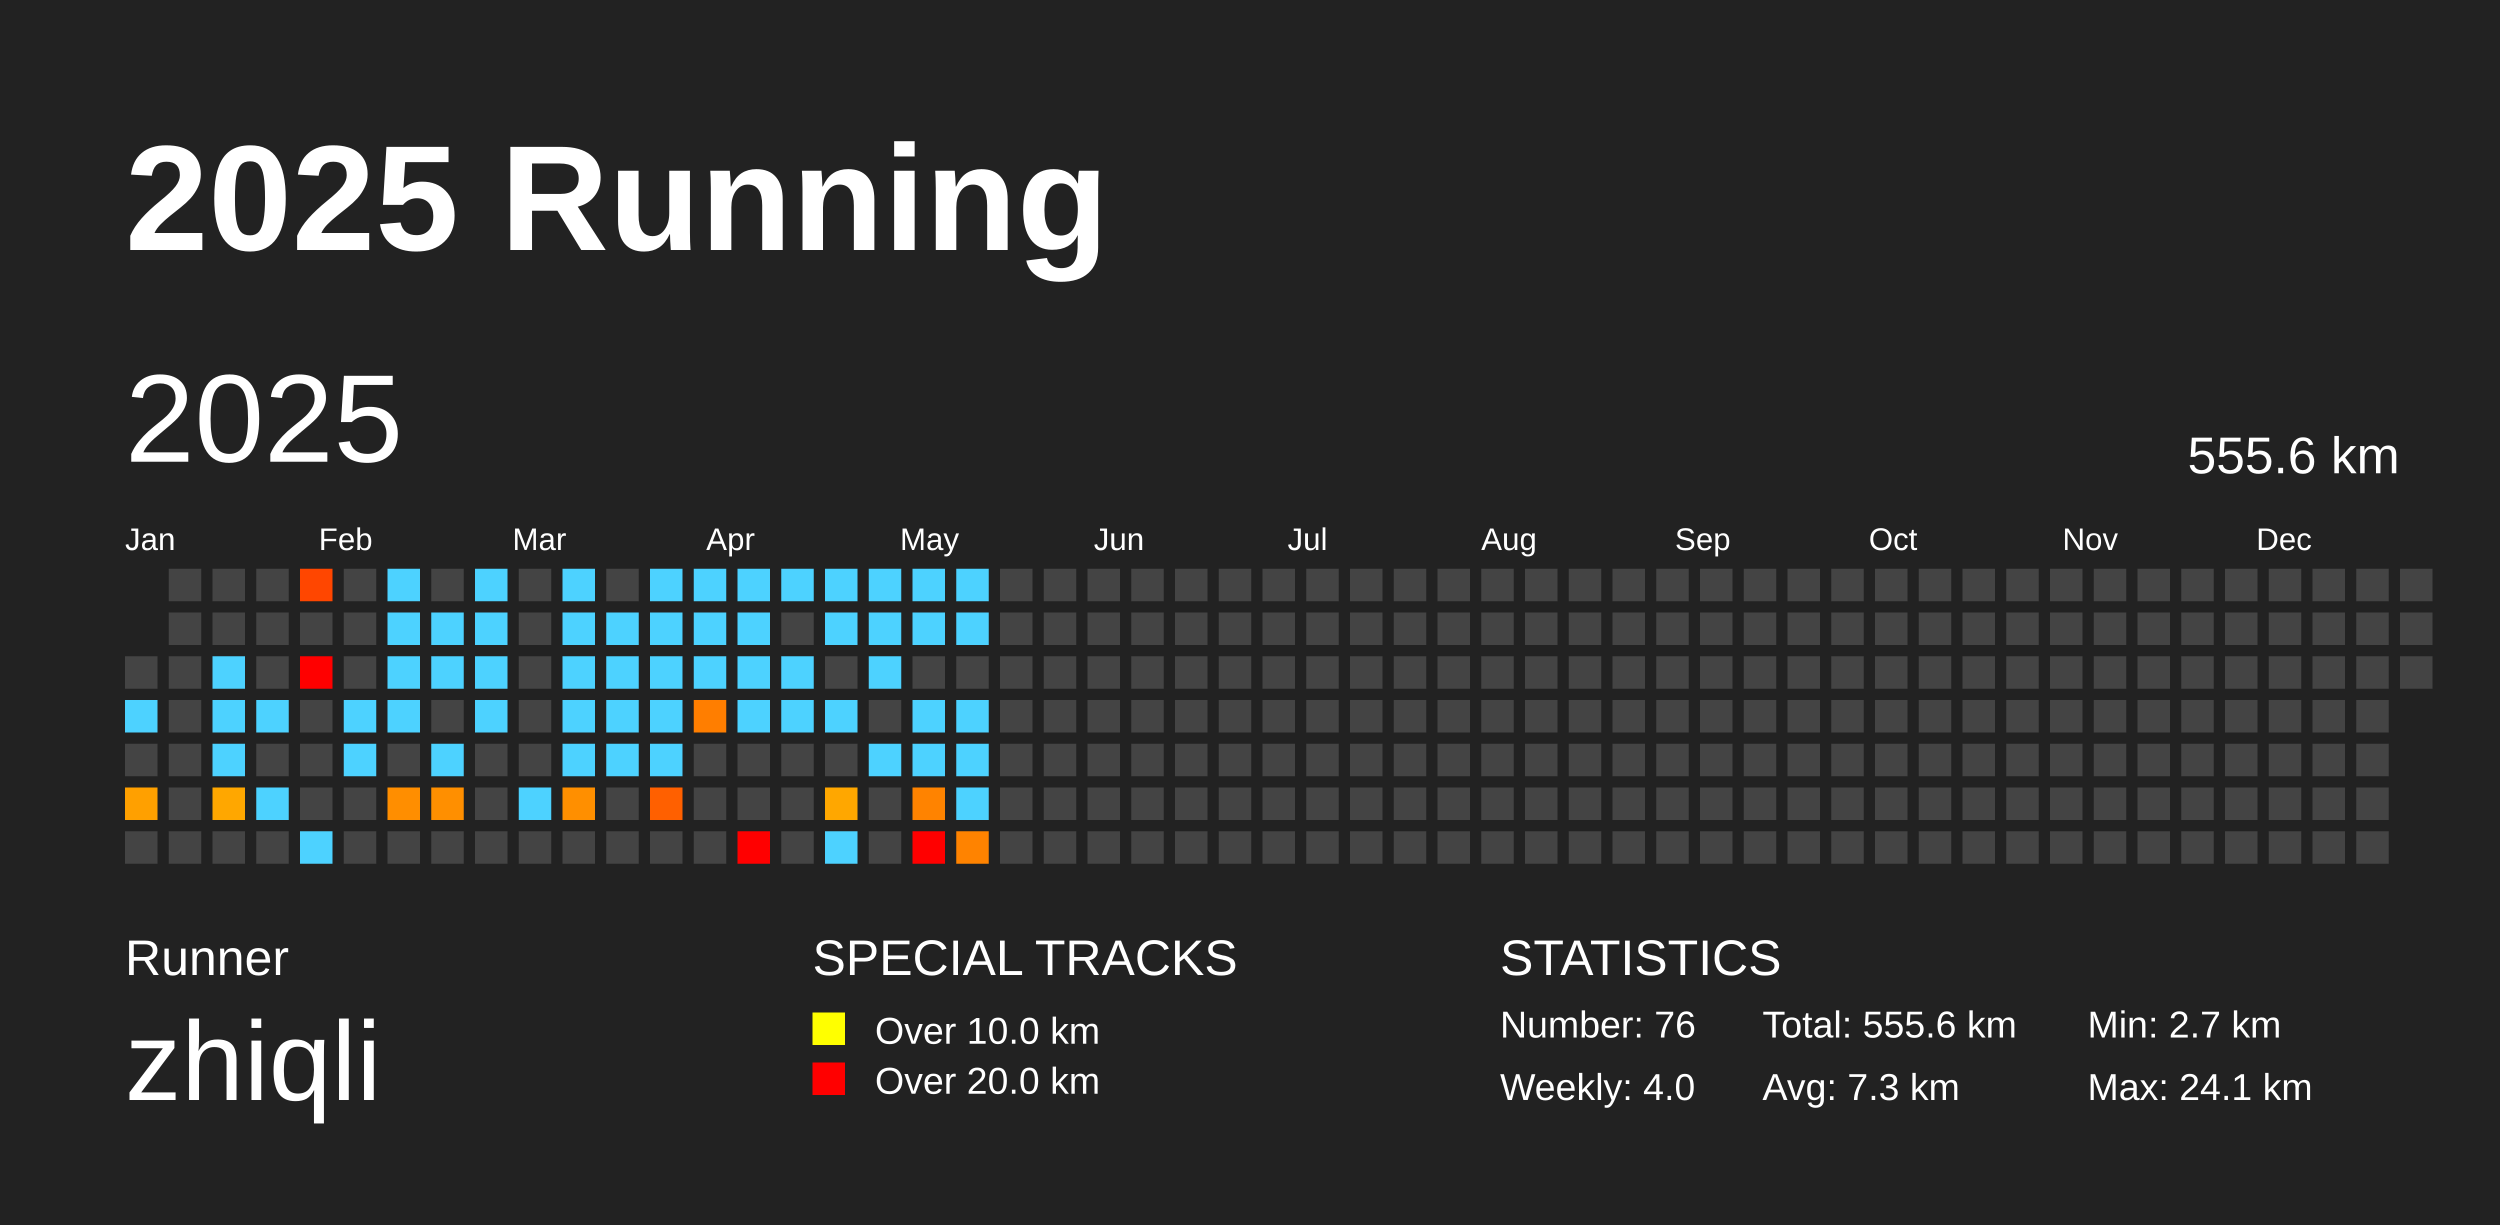
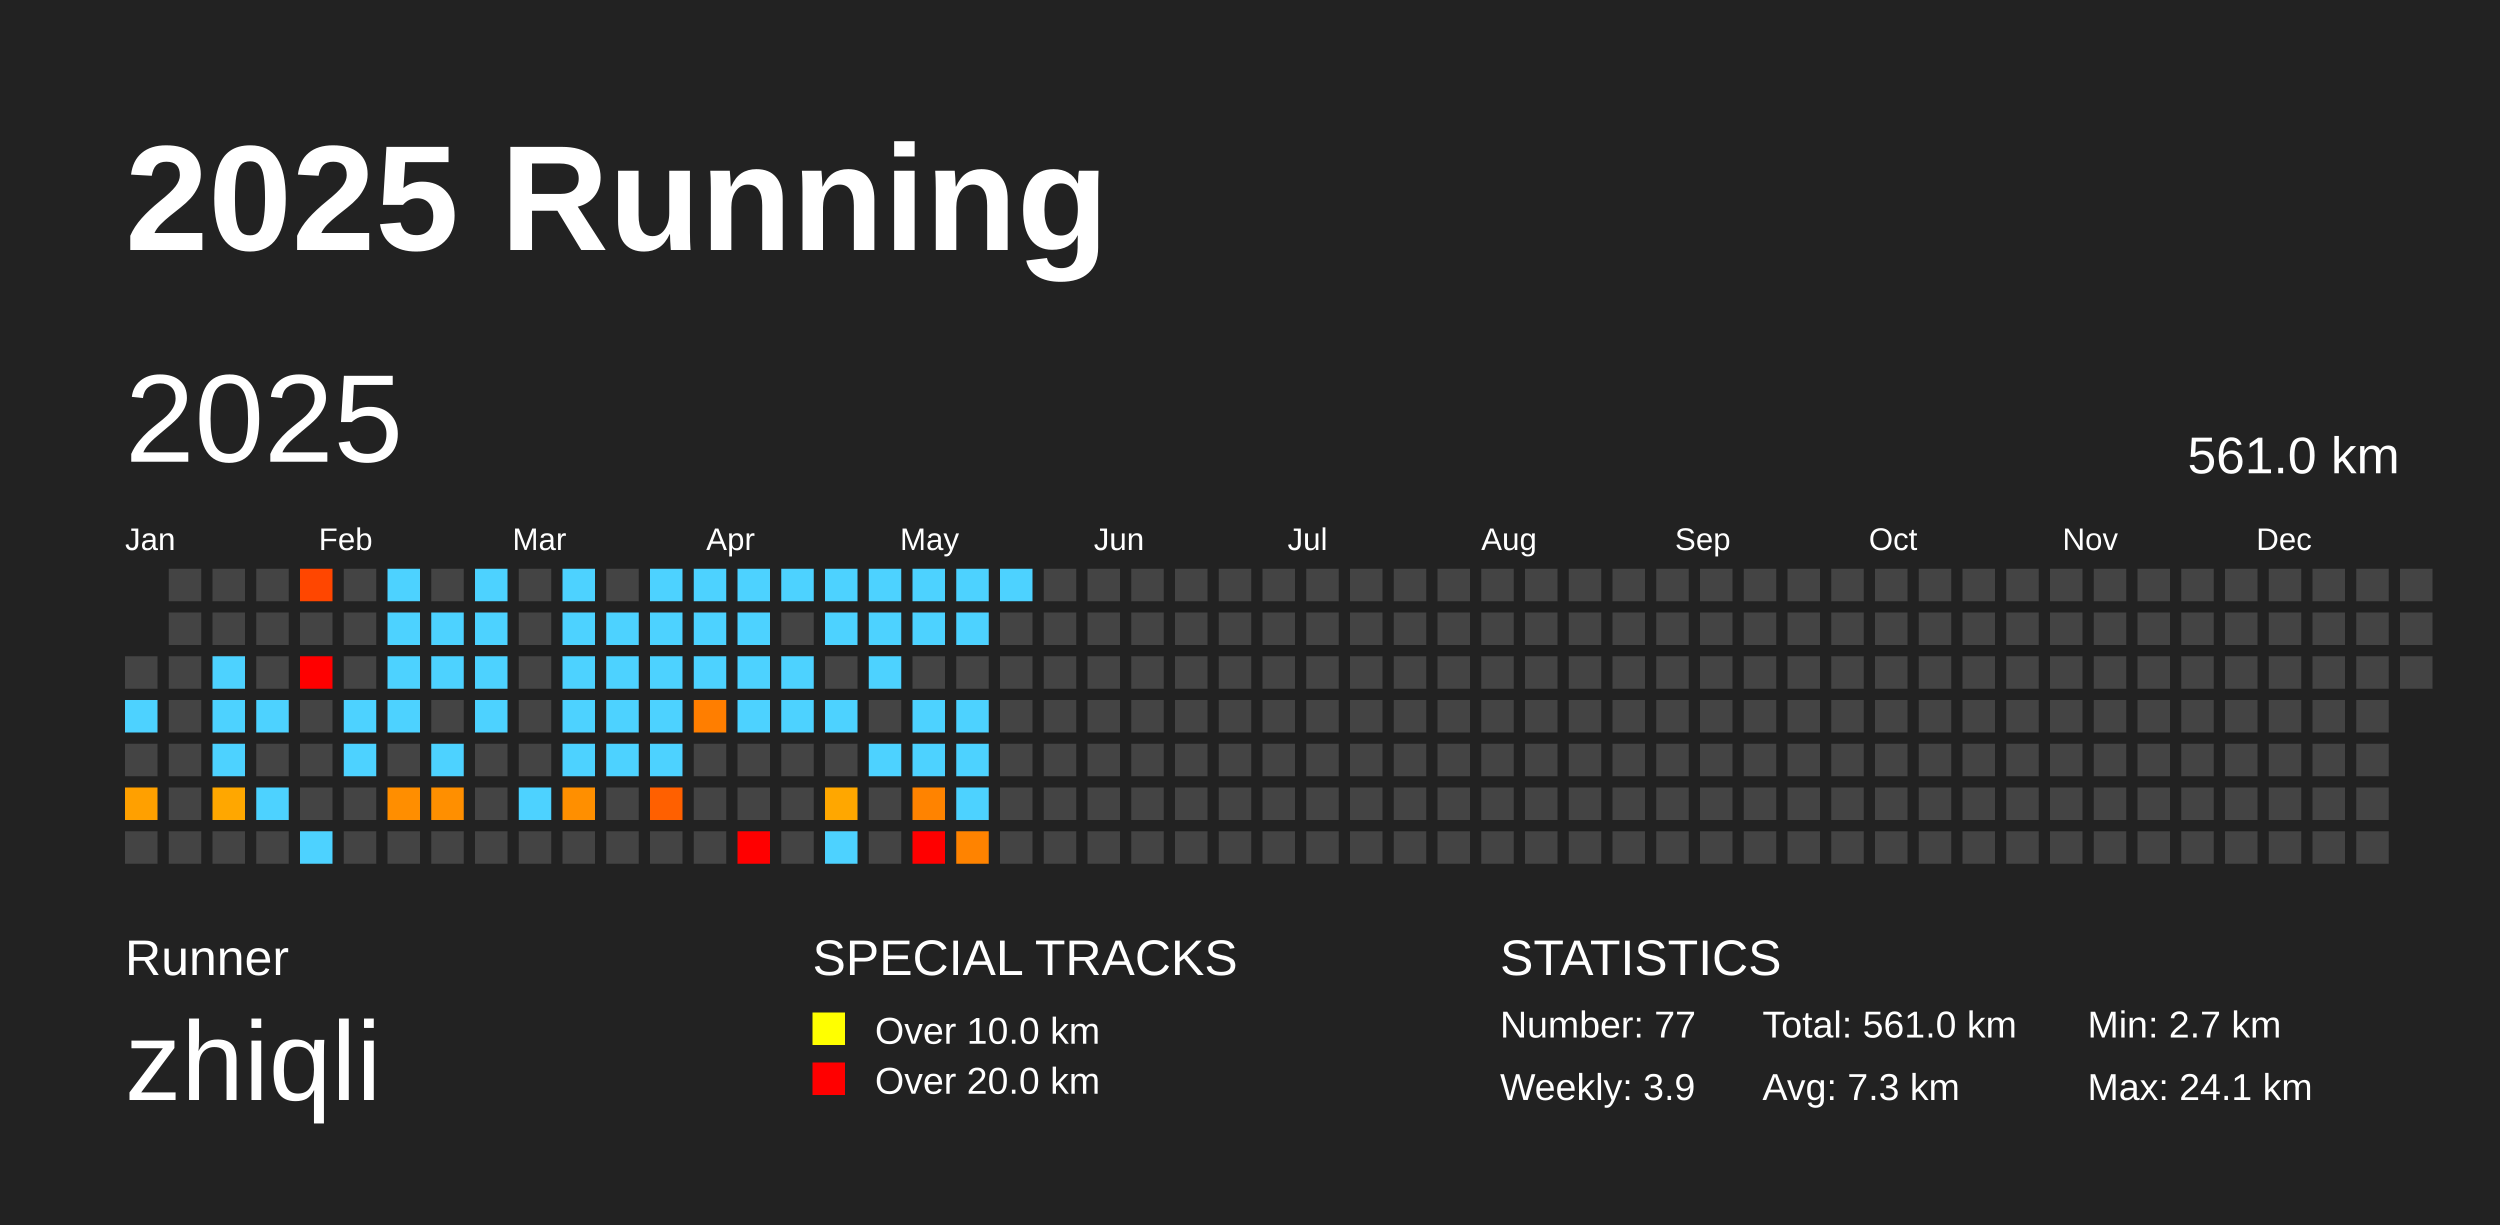
<svg xmlns="http://www.w3.org/2000/svg" baseProfile="full" height="98mm" version="1.1" viewBox="0,0,200,98" width="200mm">
  <defs />
  <rect fill="#222222" height="98" width="200" x="0" y="0" />
  <text fill="#FFFFFF" style="font-size:12px; font-family:Arial; font-weight:bold;" x="10" y="20">2025 Running</text>
  <text fill="#FFFFFF" style="font-size:4px; font-family:Arial" x="10" y="78">Runner</text>
  <text fill="#FFFFFF" style="font-size:9px; font-family:Arial" x="10" y="88">zhiqli</text>
  <text fill="#FFFFFF" style="font-size:4px; font-family:Arial" x="65" y="78">SPECIAL TRACKS</text>
  <rect fill="yellow" height="2.6" width="2.6" x="65" y="81" />
  <text fill="#FFFFFF" style="font-size:3px; font-family:Arial" x="70" y="83.5">Over 10.0 km</text>
  <rect fill="red" height="2.6" width="2.6" x="65" y="85" />
  <text fill="#FFFFFF" style="font-size:3px; font-family:Arial" x="70" y="87.5">Over 20.0 km</text>
  <text fill="#FFFFFF" style="font-size:4px; font-family:Arial" x="120" y="78">STATISTICS</text>
-   <text fill="#FFFFFF" style="font-size:3px; font-family:Arial" x="120" y="83">Number: 76</text>
-   <text fill="#FFFFFF" style="font-size:3px; font-family:Arial" x="120" y="88">Weekly: 4.0</text>
-   <text fill="#FFFFFF" style="font-size:3px; font-family:Arial" x="141" y="83">Total: 555.6 km</text>
+   <text fill="#FFFFFF" style="font-size:3px; font-family:Arial" x="120" y="83">Number: 77</text>
+   <text fill="#FFFFFF" style="font-size:3px; font-family:Arial" x="120" y="88">Weekly: 3.9</text>
+   <text fill="#FFFFFF" style="font-size:3px; font-family:Arial" x="141" y="83">Total: 561.0 km</text>
  <text fill="#FFFFFF" style="font-size:3px; font-family:Arial" x="141" y="88">Avg: 7.3 km</text>
  <text fill="#FFFFFF" style="font-size:3px; font-family:Arial" x="167" y="83">Min: 2.7 km</text>
  <text fill="#FFFFFF" style="font-size:3px; font-family:Arial" x="167" y="88">Max: 24.1 km</text>
  <text dominant-baseline="hanging" fill="#FFFFFF" style="font-size:10.0px; font-family:Arial;" x="10" y="30">2025</text>
-   <text dominant-baseline="hanging" fill="#FFFFFF" style="font-size:4.125px; font-family:Arial;" x="175" y="35">555.6 km</text>
+   <text dominant-baseline="hanging" fill="#FFFFFF" style="font-size:4.125px; font-family:Arial;" x="175" y="35">561.0 km</text>
  <text fill="#FFFFFF" style="font-size:2.5px; font-family:Arial" x="10.0" y="44">Jan</text>
  <text fill="#FFFFFF" style="font-size:2.5px; font-family:Arial" x="25.5" y="44">Feb</text>
  <text fill="#FFFFFF" style="font-size:2.5px; font-family:Arial" x="41.0" y="44">Mar</text>
  <text fill="#FFFFFF" style="font-size:2.5px; font-family:Arial" x="56.5" y="44">Apr</text>
  <text fill="#FFFFFF" style="font-size:2.5px; font-family:Arial" x="72.0" y="44">May</text>
  <text fill="#FFFFFF" style="font-size:2.5px; font-family:Arial" x="87.5" y="44">Jun</text>
  <text fill="#FFFFFF" style="font-size:2.5px; font-family:Arial" x="103.0" y="44">Jul</text>
  <text fill="#FFFFFF" style="font-size:2.5px; font-family:Arial" x="118.5" y="44">Aug</text>
  <text fill="#FFFFFF" style="font-size:2.5px; font-family:Arial" x="134.0" y="44">Sep</text>
  <text fill="#FFFFFF" style="font-size:2.5px; font-family:Arial" x="149.5" y="44">Oct</text>
  <text fill="#FFFFFF" style="font-size:2.5px; font-family:Arial" x="165.0" y="44">Nov</text>
  <text fill="#FFFFFF" style="font-size:2.5px; font-family:Arial" x="180.5" y="44">Dec</text>
  <rect fill="#444444" height="2.6" width="2.6" x="10.0" y="52.5" />
  <rect fill="#4dd2ff" height="2.6" width="2.6" x="10.0" y="56.0" />
  <rect fill="#444444" height="2.6" width="2.6" x="10.0" y="59.5" />
  <rect fill="#ffa000" height="2.6" width="2.6" x="10.0" y="63.0" />
  <rect fill="#444444" height="2.6" width="2.6" x="10.0" y="66.5" />
  <rect fill="#444444" height="2.6" width="2.6" x="13.5" y="45.5" />
  <rect fill="#444444" height="2.6" width="2.6" x="13.5" y="49.0" />
  <rect fill="#444444" height="2.6" width="2.6" x="13.5" y="52.5" />
  <rect fill="#444444" height="2.6" width="2.6" x="13.5" y="56.0" />
  <rect fill="#444444" height="2.6" width="2.6" x="13.5" y="59.5" />
  <rect fill="#444444" height="2.6" width="2.6" x="13.5" y="63.0" />
  <rect fill="#444444" height="2.6" width="2.6" x="13.5" y="66.5" />
  <rect fill="#444444" height="2.6" width="2.6" x="17.0" y="45.5" />
  <rect fill="#444444" height="2.6" width="2.6" x="17.0" y="49.0" />
  <rect fill="#4dd2ff" height="2.6" width="2.6" x="17.0" y="52.5" />
  <rect fill="#4dd2ff" height="2.6" width="2.6" x="17.0" y="56.0" />
  <rect fill="#4dd2ff" height="2.6" width="2.6" x="17.0" y="59.5" />
  <rect fill="#ffa700" height="2.6" width="2.6" x="17.0" y="63.0" />
  <rect fill="#444444" height="2.6" width="2.6" x="17.0" y="66.5" />
  <rect fill="#444444" height="2.6" width="2.6" x="20.5" y="45.5" />
  <rect fill="#444444" height="2.6" width="2.6" x="20.5" y="49.0" />
  <rect fill="#444444" height="2.6" width="2.6" x="20.5" y="52.5" />
  <rect fill="#4dd2ff" height="2.6" width="2.6" x="20.5" y="56.0" />
  <rect fill="#444444" height="2.6" width="2.6" x="20.5" y="59.5" />
  <rect fill="#4dd2ff" height="2.6" width="2.6" x="20.5" y="63.0" />
  <rect fill="#444444" height="2.6" width="2.6" x="20.5" y="66.5" />
  <rect fill="#ff4600" height="2.6" width="2.6" x="24.0" y="45.5" />
  <rect fill="#444444" height="2.6" width="2.6" x="24.0" y="49.0" />
  <rect fill="red" height="2.6" width="2.6" x="24.0" y="52.5" />
  <rect fill="#444444" height="2.6" width="2.6" x="24.0" y="56.0" />
  <rect fill="#444444" height="2.6" width="2.6" x="24.0" y="59.5" />
  <rect fill="#444444" height="2.6" width="2.6" x="24.0" y="63.0" />
  <rect fill="#4dd2ff" height="2.6" width="2.6" x="24.0" y="66.5" />
  <rect fill="#444444" height="2.6" width="2.6" x="27.5" y="45.5" />
  <rect fill="#444444" height="2.6" width="2.6" x="27.5" y="49.0" />
  <rect fill="#444444" height="2.6" width="2.6" x="27.5" y="52.5" />
  <rect fill="#4dd2ff" height="2.6" width="2.6" x="27.5" y="56.0" />
  <rect fill="#4dd2ff" height="2.6" width="2.6" x="27.5" y="59.5" />
  <rect fill="#444444" height="2.6" width="2.6" x="27.5" y="63.0" />
  <rect fill="#444444" height="2.6" width="2.6" x="27.5" y="66.5" />
  <rect fill="#4dd2ff" height="2.6" width="2.6" x="31.0" y="45.5" />
  <rect fill="#4dd2ff" height="2.6" width="2.6" x="31.0" y="49.0" />
  <rect fill="#4dd2ff" height="2.6" width="2.6" x="31.0" y="52.5" />
  <rect fill="#4dd2ff" height="2.6" width="2.6" x="31.0" y="56.0" />
  <rect fill="#444444" height="2.6" width="2.6" x="31.0" y="59.5" />
  <rect fill="#ff8e00" height="2.6" width="2.6" x="31.0" y="63.0" />
  <rect fill="#444444" height="2.6" width="2.6" x="31.0" y="66.5" />
  <rect fill="#444444" height="2.6" width="2.6" x="34.5" y="45.5" />
  <rect fill="#4dd2ff" height="2.6" width="2.6" x="34.5" y="49.0" />
  <rect fill="#4dd2ff" height="2.6" width="2.6" x="34.5" y="52.5" />
  <rect fill="#444444" height="2.6" width="2.6" x="34.5" y="56.0" />
  <rect fill="#4dd2ff" height="2.6" width="2.6" x="34.5" y="59.5" />
  <rect fill="#ff8f00" height="2.6" width="2.6" x="34.5" y="63.0" />
  <rect fill="#444444" height="2.6" width="2.6" x="34.5" y="66.5" />
  <rect fill="#4dd2ff" height="2.6" width="2.6" x="38.0" y="45.5" />
  <rect fill="#4dd2ff" height="2.6" width="2.6" x="38.0" y="49.0" />
  <rect fill="#4dd2ff" height="2.6" width="2.6" x="38.0" y="52.5" />
  <rect fill="#4dd2ff" height="2.6" width="2.6" x="38.0" y="56.0" />
  <rect fill="#444444" height="2.6" width="2.6" x="38.0" y="59.5" />
  <rect fill="#444444" height="2.6" width="2.6" x="38.0" y="63.0" />
  <rect fill="#444444" height="2.6" width="2.6" x="38.0" y="66.5" />
  <rect fill="#444444" height="2.6" width="2.6" x="41.5" y="45.5" />
  <rect fill="#444444" height="2.6" width="2.6" x="41.5" y="49.0" />
  <rect fill="#444444" height="2.6" width="2.6" x="41.5" y="52.5" />
  <rect fill="#444444" height="2.6" width="2.6" x="41.5" y="56.0" />
  <rect fill="#444444" height="2.6" width="2.6" x="41.5" y="59.5" />
  <rect fill="#4dd2ff" height="2.6" width="2.6" x="41.5" y="63.0" />
  <rect fill="#444444" height="2.6" width="2.6" x="41.5" y="66.5" />
  <rect fill="#4dd2ff" height="2.6" width="2.6" x="45.0" y="45.5" />
  <rect fill="#4dd2ff" height="2.6" width="2.6" x="45.0" y="49.0" />
  <rect fill="#4dd2ff" height="2.6" width="2.6" x="45.0" y="52.5" />
  <rect fill="#4dd2ff" height="2.6" width="2.6" x="45.0" y="56.0" />
  <rect fill="#4dd2ff" height="2.6" width="2.6" x="45.0" y="59.5" />
  <rect fill="#ff8f00" height="2.6" width="2.6" x="45.0" y="63.0" />
  <rect fill="#444444" height="2.6" width="2.6" x="45.0" y="66.5" />
  <rect fill="#444444" height="2.6" width="2.6" x="48.5" y="45.5" />
  <rect fill="#4dd2ff" height="2.6" width="2.6" x="48.5" y="49.0" />
  <rect fill="#4dd2ff" height="2.6" width="2.6" x="48.5" y="52.5" />
  <rect fill="#4dd2ff" height="2.6" width="2.6" x="48.5" y="56.0" />
  <rect fill="#4dd2ff" height="2.6" width="2.6" x="48.5" y="59.5" />
  <rect fill="#444444" height="2.6" width="2.6" x="48.5" y="63.0" />
  <rect fill="#444444" height="2.6" width="2.6" x="48.5" y="66.5" />
  <rect fill="#4dd2ff" height="2.6" width="2.6" x="52.0" y="45.5" />
  <rect fill="#4dd2ff" height="2.6" width="2.6" x="52.0" y="49.0" />
  <rect fill="#4dd2ff" height="2.6" width="2.6" x="52.0" y="52.5" />
  <rect fill="#4dd2ff" height="2.6" width="2.6" x="52.0" y="56.0" />
  <rect fill="#4dd2ff" height="2.6" width="2.6" x="52.0" y="59.5" />
  <rect fill="#ff6000" height="2.6" width="2.6" x="52.0" y="63.0" />
  <rect fill="#444444" height="2.6" width="2.6" x="52.0" y="66.5" />
  <rect fill="#4dd2ff" height="2.6" width="2.6" x="55.5" y="45.5" />
  <rect fill="#4dd2ff" height="2.6" width="2.6" x="55.5" y="49.0" />
  <rect fill="#4dd2ff" height="2.6" width="2.6" x="55.5" y="52.5" />
  <rect fill="#ff7e00" height="2.6" width="2.6" x="55.5" y="56.0" />
  <rect fill="#444444" height="2.6" width="2.6" x="55.5" y="59.5" />
  <rect fill="#444444" height="2.6" width="2.6" x="55.5" y="63.0" />
  <rect fill="#444444" height="2.6" width="2.6" x="55.5" y="66.5" />
  <rect fill="#4dd2ff" height="2.6" width="2.6" x="59.0" y="45.5" />
  <rect fill="#4dd2ff" height="2.6" width="2.6" x="59.0" y="49.0" />
  <rect fill="#4dd2ff" height="2.6" width="2.6" x="59.0" y="52.5" />
  <rect fill="#4dd2ff" height="2.6" width="2.6" x="59.0" y="56.0" />
  <rect fill="#444444" height="2.6" width="2.6" x="59.0" y="59.5" />
  <rect fill="#444444" height="2.6" width="2.6" x="59.0" y="63.0" />
  <rect fill="red" height="2.6" width="2.6" x="59.0" y="66.5" />
  <rect fill="#4dd2ff" height="2.6" width="2.6" x="62.5" y="45.5" />
  <rect fill="#444444" height="2.6" width="2.6" x="62.5" y="49.0" />
  <rect fill="#4dd2ff" height="2.6" width="2.6" x="62.5" y="52.5" />
  <rect fill="#4dd2ff" height="2.6" width="2.6" x="62.5" y="56.0" />
  <rect fill="#444444" height="2.6" width="2.6" x="62.5" y="59.5" />
  <rect fill="#444444" height="2.6" width="2.6" x="62.5" y="63.0" />
  <rect fill="#444444" height="2.6" width="2.6" x="62.5" y="66.5" />
  <rect fill="#4dd2ff" height="2.6" width="2.6" x="66.0" y="45.5" />
  <rect fill="#4dd2ff" height="2.6" width="2.6" x="66.0" y="49.0" />
  <rect fill="#444444" height="2.6" width="2.6" x="66.0" y="52.5" />
  <rect fill="#4dd2ff" height="2.6" width="2.6" x="66.0" y="56.0" />
  <rect fill="#444444" height="2.6" width="2.6" x="66.0" y="59.5" />
  <rect fill="#ffa700" height="2.6" width="2.6" x="66.0" y="63.0" />
  <rect fill="#4dd2ff" height="2.6" width="2.6" x="66.0" y="66.5" />
  <rect fill="#4dd2ff" height="2.6" width="2.6" x="69.5" y="45.5" />
  <rect fill="#4dd2ff" height="2.6" width="2.6" x="69.5" y="49.0" />
  <rect fill="#4dd2ff" height="2.6" width="2.6" x="69.5" y="52.5" />
  <rect fill="#444444" height="2.6" width="2.6" x="69.5" y="56.0" />
  <rect fill="#4dd2ff" height="2.6" width="2.6" x="69.5" y="59.5" />
  <rect fill="#444444" height="2.6" width="2.6" x="69.5" y="63.0" />
  <rect fill="#444444" height="2.6" width="2.6" x="69.5" y="66.5" />
  <rect fill="#4dd2ff" height="2.6" width="2.6" x="73.0" y="45.5" />
  <rect fill="#4dd2ff" height="2.6" width="2.6" x="73.0" y="49.0" />
  <rect fill="#444444" height="2.6" width="2.6" x="73.0" y="52.5" />
  <rect fill="#4dd2ff" height="2.6" width="2.6" x="73.0" y="56.0" />
  <rect fill="#4dd2ff" height="2.6" width="2.6" x="73.0" y="59.5" />
  <rect fill="#ff8300" height="2.6" width="2.6" x="73.0" y="63.0" />
  <rect fill="red" height="2.6" width="2.6" x="73.0" y="66.5" />
  <rect fill="#4dd2ff" height="2.6" width="2.6" x="76.5" y="45.5" />
  <rect fill="#4dd2ff" height="2.6" width="2.6" x="76.5" y="49.0" />
  <rect fill="#444444" height="2.6" width="2.6" x="76.5" y="52.5" />
  <rect fill="#4dd2ff" height="2.6" width="2.6" x="76.5" y="56.0" />
  <rect fill="#4dd2ff" height="2.6" width="2.6" x="76.5" y="59.5" />
  <rect fill="#4dd2ff" height="2.6" width="2.6" x="76.5" y="63.0" />
  <rect fill="#ff8300" height="2.6" width="2.6" x="76.5" y="66.5" />
-   <rect fill="#444444" height="2.6" width="2.6" x="80.0" y="45.5" />
+   <rect fill="#4dd2ff" height="2.6" width="2.6" x="80.0" y="45.5" />
  <rect fill="#444444" height="2.6" width="2.6" x="80.0" y="49.0" />
  <rect fill="#444444" height="2.6" width="2.6" x="80.0" y="52.5" />
  <rect fill="#444444" height="2.6" width="2.6" x="80.0" y="56.0" />
  <rect fill="#444444" height="2.6" width="2.6" x="80.0" y="59.5" />
  <rect fill="#444444" height="2.6" width="2.6" x="80.0" y="63.0" />
  <rect fill="#444444" height="2.6" width="2.6" x="80.0" y="66.5" />
  <rect fill="#444444" height="2.6" width="2.6" x="83.5" y="45.5" />
  <rect fill="#444444" height="2.6" width="2.6" x="83.5" y="49.0" />
  <rect fill="#444444" height="2.6" width="2.6" x="83.5" y="52.5" />
  <rect fill="#444444" height="2.6" width="2.6" x="83.5" y="56.0" />
  <rect fill="#444444" height="2.6" width="2.6" x="83.5" y="59.5" />
  <rect fill="#444444" height="2.6" width="2.6" x="83.5" y="63.0" />
  <rect fill="#444444" height="2.6" width="2.6" x="83.5" y="66.5" />
  <rect fill="#444444" height="2.6" width="2.6" x="87.0" y="45.5" />
  <rect fill="#444444" height="2.6" width="2.6" x="87.0" y="49.0" />
  <rect fill="#444444" height="2.6" width="2.6" x="87.0" y="52.5" />
  <rect fill="#444444" height="2.6" width="2.6" x="87.0" y="56.0" />
  <rect fill="#444444" height="2.6" width="2.6" x="87.0" y="59.5" />
  <rect fill="#444444" height="2.6" width="2.6" x="87.0" y="63.0" />
  <rect fill="#444444" height="2.6" width="2.6" x="87.0" y="66.5" />
  <rect fill="#444444" height="2.6" width="2.6" x="90.5" y="45.5" />
  <rect fill="#444444" height="2.6" width="2.6" x="90.5" y="49.0" />
  <rect fill="#444444" height="2.6" width="2.6" x="90.5" y="52.5" />
  <rect fill="#444444" height="2.6" width="2.6" x="90.5" y="56.0" />
  <rect fill="#444444" height="2.6" width="2.6" x="90.5" y="59.5" />
  <rect fill="#444444" height="2.6" width="2.6" x="90.5" y="63.0" />
  <rect fill="#444444" height="2.6" width="2.6" x="90.5" y="66.5" />
  <rect fill="#444444" height="2.6" width="2.6" x="94.0" y="45.5" />
  <rect fill="#444444" height="2.6" width="2.6" x="94.0" y="49.0" />
  <rect fill="#444444" height="2.6" width="2.6" x="94.0" y="52.5" />
  <rect fill="#444444" height="2.6" width="2.6" x="94.0" y="56.0" />
  <rect fill="#444444" height="2.6" width="2.6" x="94.0" y="59.5" />
  <rect fill="#444444" height="2.6" width="2.6" x="94.0" y="63.0" />
  <rect fill="#444444" height="2.6" width="2.6" x="94.0" y="66.5" />
  <rect fill="#444444" height="2.6" width="2.6" x="97.5" y="45.5" />
  <rect fill="#444444" height="2.6" width="2.6" x="97.5" y="49.0" />
  <rect fill="#444444" height="2.6" width="2.6" x="97.5" y="52.5" />
  <rect fill="#444444" height="2.6" width="2.6" x="97.5" y="56.0" />
  <rect fill="#444444" height="2.6" width="2.6" x="97.5" y="59.5" />
  <rect fill="#444444" height="2.6" width="2.6" x="97.5" y="63.0" />
  <rect fill="#444444" height="2.6" width="2.6" x="97.5" y="66.5" />
  <rect fill="#444444" height="2.6" width="2.6" x="101.0" y="45.5" />
  <rect fill="#444444" height="2.6" width="2.6" x="101.0" y="49.0" />
  <rect fill="#444444" height="2.6" width="2.6" x="101.0" y="52.5" />
  <rect fill="#444444" height="2.6" width="2.6" x="101.0" y="56.0" />
  <rect fill="#444444" height="2.6" width="2.6" x="101.0" y="59.5" />
  <rect fill="#444444" height="2.6" width="2.6" x="101.0" y="63.0" />
  <rect fill="#444444" height="2.6" width="2.6" x="101.0" y="66.5" />
  <rect fill="#444444" height="2.6" width="2.6" x="104.5" y="45.5" />
  <rect fill="#444444" height="2.6" width="2.6" x="104.5" y="49.0" />
  <rect fill="#444444" height="2.6" width="2.6" x="104.5" y="52.5" />
  <rect fill="#444444" height="2.6" width="2.6" x="104.5" y="56.0" />
  <rect fill="#444444" height="2.6" width="2.6" x="104.5" y="59.5" />
  <rect fill="#444444" height="2.6" width="2.6" x="104.5" y="63.0" />
  <rect fill="#444444" height="2.6" width="2.6" x="104.5" y="66.5" />
  <rect fill="#444444" height="2.6" width="2.6" x="108.0" y="45.5" />
  <rect fill="#444444" height="2.6" width="2.6" x="108.0" y="49.0" />
  <rect fill="#444444" height="2.6" width="2.6" x="108.0" y="52.5" />
  <rect fill="#444444" height="2.6" width="2.6" x="108.0" y="56.0" />
  <rect fill="#444444" height="2.6" width="2.6" x="108.0" y="59.5" />
  <rect fill="#444444" height="2.6" width="2.6" x="108.0" y="63.0" />
  <rect fill="#444444" height="2.6" width="2.6" x="108.0" y="66.5" />
  <rect fill="#444444" height="2.6" width="2.6" x="111.5" y="45.5" />
  <rect fill="#444444" height="2.6" width="2.6" x="111.5" y="49.0" />
  <rect fill="#444444" height="2.6" width="2.6" x="111.5" y="52.5" />
  <rect fill="#444444" height="2.6" width="2.6" x="111.5" y="56.0" />
  <rect fill="#444444" height="2.6" width="2.6" x="111.5" y="59.5" />
  <rect fill="#444444" height="2.6" width="2.6" x="111.5" y="63.0" />
  <rect fill="#444444" height="2.6" width="2.6" x="111.5" y="66.5" />
  <rect fill="#444444" height="2.6" width="2.6" x="115.0" y="45.5" />
  <rect fill="#444444" height="2.6" width="2.6" x="115.0" y="49.0" />
  <rect fill="#444444" height="2.6" width="2.6" x="115.0" y="52.5" />
  <rect fill="#444444" height="2.6" width="2.6" x="115.0" y="56.0" />
  <rect fill="#444444" height="2.6" width="2.6" x="115.0" y="59.5" />
  <rect fill="#444444" height="2.6" width="2.6" x="115.0" y="63.0" />
  <rect fill="#444444" height="2.6" width="2.6" x="115.0" y="66.5" />
  <rect fill="#444444" height="2.6" width="2.6" x="118.5" y="45.5" />
  <rect fill="#444444" height="2.6" width="2.6" x="118.5" y="49.0" />
  <rect fill="#444444" height="2.6" width="2.6" x="118.5" y="52.5" />
  <rect fill="#444444" height="2.6" width="2.6" x="118.5" y="56.0" />
  <rect fill="#444444" height="2.6" width="2.6" x="118.5" y="59.5" />
  <rect fill="#444444" height="2.6" width="2.6" x="118.5" y="63.0" />
  <rect fill="#444444" height="2.6" width="2.6" x="118.5" y="66.5" />
  <rect fill="#444444" height="2.6" width="2.6" x="122.0" y="45.5" />
  <rect fill="#444444" height="2.6" width="2.6" x="122.0" y="49.0" />
  <rect fill="#444444" height="2.6" width="2.6" x="122.0" y="52.5" />
  <rect fill="#444444" height="2.6" width="2.6" x="122.0" y="56.0" />
  <rect fill="#444444" height="2.6" width="2.6" x="122.0" y="59.5" />
  <rect fill="#444444" height="2.6" width="2.6" x="122.0" y="63.0" />
  <rect fill="#444444" height="2.6" width="2.6" x="122.0" y="66.5" />
  <rect fill="#444444" height="2.6" width="2.6" x="125.5" y="45.5" />
  <rect fill="#444444" height="2.6" width="2.6" x="125.5" y="49.0" />
  <rect fill="#444444" height="2.6" width="2.6" x="125.5" y="52.5" />
  <rect fill="#444444" height="2.6" width="2.6" x="125.5" y="56.0" />
  <rect fill="#444444" height="2.6" width="2.6" x="125.5" y="59.5" />
  <rect fill="#444444" height="2.6" width="2.6" x="125.5" y="63.0" />
  <rect fill="#444444" height="2.6" width="2.6" x="125.5" y="66.5" />
  <rect fill="#444444" height="2.6" width="2.6" x="129.0" y="45.5" />
  <rect fill="#444444" height="2.6" width="2.6" x="129.0" y="49.0" />
  <rect fill="#444444" height="2.6" width="2.6" x="129.0" y="52.5" />
  <rect fill="#444444" height="2.6" width="2.6" x="129.0" y="56.0" />
  <rect fill="#444444" height="2.6" width="2.6" x="129.0" y="59.5" />
  <rect fill="#444444" height="2.6" width="2.6" x="129.0" y="63.0" />
  <rect fill="#444444" height="2.6" width="2.6" x="129.0" y="66.5" />
  <rect fill="#444444" height="2.6" width="2.6" x="132.5" y="45.5" />
  <rect fill="#444444" height="2.6" width="2.6" x="132.5" y="49.0" />
  <rect fill="#444444" height="2.6" width="2.6" x="132.5" y="52.5" />
  <rect fill="#444444" height="2.6" width="2.6" x="132.5" y="56.0" />
  <rect fill="#444444" height="2.6" width="2.6" x="132.5" y="59.5" />
  <rect fill="#444444" height="2.6" width="2.6" x="132.5" y="63.0" />
  <rect fill="#444444" height="2.6" width="2.6" x="132.5" y="66.5" />
  <rect fill="#444444" height="2.6" width="2.6" x="136.0" y="45.5" />
  <rect fill="#444444" height="2.6" width="2.6" x="136.0" y="49.0" />
  <rect fill="#444444" height="2.6" width="2.6" x="136.0" y="52.5" />
  <rect fill="#444444" height="2.6" width="2.6" x="136.0" y="56.0" />
  <rect fill="#444444" height="2.6" width="2.6" x="136.0" y="59.5" />
  <rect fill="#444444" height="2.6" width="2.6" x="136.0" y="63.0" />
  <rect fill="#444444" height="2.6" width="2.6" x="136.0" y="66.5" />
  <rect fill="#444444" height="2.6" width="2.6" x="139.5" y="45.5" />
  <rect fill="#444444" height="2.6" width="2.6" x="139.5" y="49.0" />
  <rect fill="#444444" height="2.6" width="2.6" x="139.5" y="52.5" />
  <rect fill="#444444" height="2.6" width="2.6" x="139.5" y="56.0" />
  <rect fill="#444444" height="2.6" width="2.6" x="139.5" y="59.5" />
  <rect fill="#444444" height="2.6" width="2.6" x="139.5" y="63.0" />
  <rect fill="#444444" height="2.6" width="2.6" x="139.5" y="66.5" />
  <rect fill="#444444" height="2.6" width="2.6" x="143.0" y="45.5" />
  <rect fill="#444444" height="2.6" width="2.6" x="143.0" y="49.0" />
  <rect fill="#444444" height="2.6" width="2.6" x="143.0" y="52.5" />
  <rect fill="#444444" height="2.6" width="2.6" x="143.0" y="56.0" />
  <rect fill="#444444" height="2.6" width="2.6" x="143.0" y="59.5" />
  <rect fill="#444444" height="2.6" width="2.6" x="143.0" y="63.0" />
  <rect fill="#444444" height="2.6" width="2.6" x="143.0" y="66.5" />
  <rect fill="#444444" height="2.6" width="2.6" x="146.5" y="45.5" />
  <rect fill="#444444" height="2.6" width="2.6" x="146.5" y="49.0" />
  <rect fill="#444444" height="2.6" width="2.6" x="146.5" y="52.5" />
  <rect fill="#444444" height="2.6" width="2.6" x="146.5" y="56.0" />
  <rect fill="#444444" height="2.6" width="2.6" x="146.5" y="59.5" />
  <rect fill="#444444" height="2.6" width="2.6" x="146.5" y="63.0" />
  <rect fill="#444444" height="2.6" width="2.6" x="146.5" y="66.5" />
  <rect fill="#444444" height="2.6" width="2.6" x="150.0" y="45.5" />
  <rect fill="#444444" height="2.6" width="2.6" x="150.0" y="49.0" />
  <rect fill="#444444" height="2.6" width="2.6" x="150.0" y="52.5" />
  <rect fill="#444444" height="2.6" width="2.6" x="150.0" y="56.0" />
  <rect fill="#444444" height="2.6" width="2.6" x="150.0" y="59.5" />
  <rect fill="#444444" height="2.6" width="2.6" x="150.0" y="63.0" />
  <rect fill="#444444" height="2.6" width="2.6" x="150.0" y="66.5" />
  <rect fill="#444444" height="2.6" width="2.6" x="153.5" y="45.5" />
  <rect fill="#444444" height="2.6" width="2.6" x="153.5" y="49.0" />
  <rect fill="#444444" height="2.6" width="2.6" x="153.5" y="52.5" />
  <rect fill="#444444" height="2.6" width="2.6" x="153.5" y="56.0" />
  <rect fill="#444444" height="2.6" width="2.6" x="153.5" y="59.5" />
  <rect fill="#444444" height="2.6" width="2.6" x="153.5" y="63.0" />
  <rect fill="#444444" height="2.6" width="2.6" x="153.5" y="66.5" />
  <rect fill="#444444" height="2.6" width="2.6" x="157.0" y="45.5" />
  <rect fill="#444444" height="2.6" width="2.6" x="157.0" y="49.0" />
  <rect fill="#444444" height="2.6" width="2.6" x="157.0" y="52.5" />
  <rect fill="#444444" height="2.6" width="2.6" x="157.0" y="56.0" />
  <rect fill="#444444" height="2.6" width="2.6" x="157.0" y="59.5" />
  <rect fill="#444444" height="2.6" width="2.6" x="157.0" y="63.0" />
  <rect fill="#444444" height="2.6" width="2.6" x="157.0" y="66.5" />
  <rect fill="#444444" height="2.6" width="2.6" x="160.5" y="45.5" />
  <rect fill="#444444" height="2.6" width="2.6" x="160.5" y="49.0" />
  <rect fill="#444444" height="2.6" width="2.6" x="160.5" y="52.5" />
  <rect fill="#444444" height="2.6" width="2.6" x="160.5" y="56.0" />
  <rect fill="#444444" height="2.6" width="2.6" x="160.5" y="59.5" />
  <rect fill="#444444" height="2.6" width="2.6" x="160.5" y="63.0" />
  <rect fill="#444444" height="2.6" width="2.6" x="160.5" y="66.5" />
  <rect fill="#444444" height="2.6" width="2.6" x="164.0" y="45.5" />
  <rect fill="#444444" height="2.6" width="2.6" x="164.0" y="49.0" />
  <rect fill="#444444" height="2.6" width="2.6" x="164.0" y="52.5" />
  <rect fill="#444444" height="2.6" width="2.6" x="164.0" y="56.0" />
  <rect fill="#444444" height="2.6" width="2.6" x="164.0" y="59.5" />
  <rect fill="#444444" height="2.6" width="2.6" x="164.0" y="63.0" />
  <rect fill="#444444" height="2.6" width="2.6" x="164.0" y="66.5" />
  <rect fill="#444444" height="2.6" width="2.6" x="167.5" y="45.5" />
  <rect fill="#444444" height="2.6" width="2.6" x="167.5" y="49.0" />
  <rect fill="#444444" height="2.6" width="2.6" x="167.5" y="52.5" />
  <rect fill="#444444" height="2.6" width="2.6" x="167.5" y="56.0" />
  <rect fill="#444444" height="2.6" width="2.6" x="167.5" y="59.5" />
  <rect fill="#444444" height="2.6" width="2.6" x="167.5" y="63.0" />
  <rect fill="#444444" height="2.6" width="2.6" x="167.5" y="66.5" />
  <rect fill="#444444" height="2.6" width="2.6" x="171.0" y="45.5" />
  <rect fill="#444444" height="2.6" width="2.6" x="171.0" y="49.0" />
  <rect fill="#444444" height="2.6" width="2.6" x="171.0" y="52.5" />
  <rect fill="#444444" height="2.6" width="2.6" x="171.0" y="56.0" />
  <rect fill="#444444" height="2.6" width="2.6" x="171.0" y="59.5" />
  <rect fill="#444444" height="2.6" width="2.6" x="171.0" y="63.0" />
  <rect fill="#444444" height="2.6" width="2.6" x="171.0" y="66.5" />
  <rect fill="#444444" height="2.6" width="2.6" x="174.5" y="45.5" />
  <rect fill="#444444" height="2.6" width="2.6" x="174.5" y="49.0" />
  <rect fill="#444444" height="2.6" width="2.6" x="174.5" y="52.5" />
  <rect fill="#444444" height="2.6" width="2.6" x="174.5" y="56.0" />
  <rect fill="#444444" height="2.6" width="2.6" x="174.5" y="59.5" />
  <rect fill="#444444" height="2.6" width="2.6" x="174.5" y="63.0" />
  <rect fill="#444444" height="2.6" width="2.6" x="174.5" y="66.5" />
  <rect fill="#444444" height="2.6" width="2.6" x="178.0" y="45.5" />
  <rect fill="#444444" height="2.6" width="2.6" x="178.0" y="49.0" />
  <rect fill="#444444" height="2.6" width="2.6" x="178.0" y="52.5" />
  <rect fill="#444444" height="2.6" width="2.6" x="178.0" y="56.0" />
  <rect fill="#444444" height="2.6" width="2.6" x="178.0" y="59.5" />
  <rect fill="#444444" height="2.6" width="2.6" x="178.0" y="63.0" />
  <rect fill="#444444" height="2.6" width="2.6" x="178.0" y="66.5" />
  <rect fill="#444444" height="2.6" width="2.6" x="181.5" y="45.5" />
  <rect fill="#444444" height="2.6" width="2.6" x="181.5" y="49.0" />
  <rect fill="#444444" height="2.6" width="2.6" x="181.5" y="52.5" />
  <rect fill="#444444" height="2.6" width="2.6" x="181.5" y="56.0" />
  <rect fill="#444444" height="2.6" width="2.6" x="181.5" y="59.5" />
  <rect fill="#444444" height="2.6" width="2.6" x="181.5" y="63.0" />
  <rect fill="#444444" height="2.6" width="2.6" x="181.5" y="66.5" />
  <rect fill="#444444" height="2.6" width="2.6" x="185.0" y="45.5" />
  <rect fill="#444444" height="2.6" width="2.6" x="185.0" y="49.0" />
  <rect fill="#444444" height="2.6" width="2.6" x="185.0" y="52.5" />
  <rect fill="#444444" height="2.6" width="2.6" x="185.0" y="56.0" />
  <rect fill="#444444" height="2.6" width="2.6" x="185.0" y="59.5" />
  <rect fill="#444444" height="2.6" width="2.6" x="185.0" y="63.0" />
  <rect fill="#444444" height="2.6" width="2.6" x="185.0" y="66.5" />
  <rect fill="#444444" height="2.6" width="2.6" x="188.5" y="45.5" />
  <rect fill="#444444" height="2.6" width="2.6" x="188.5" y="49.0" />
  <rect fill="#444444" height="2.6" width="2.6" x="188.5" y="52.5" />
  <rect fill="#444444" height="2.6" width="2.6" x="188.5" y="56.0" />
  <rect fill="#444444" height="2.6" width="2.6" x="188.5" y="59.5" />
  <rect fill="#444444" height="2.6" width="2.6" x="188.5" y="63.0" />
  <rect fill="#444444" height="2.6" width="2.6" x="188.5" y="66.5" />
  <rect fill="#444444" height="2.6" width="2.6" x="192.0" y="45.5" />
  <rect fill="#444444" height="2.6" width="2.6" x="192.0" y="49.0" />
  <rect fill="#444444" height="2.6" width="2.6" x="192.0" y="52.5" />
</svg>
